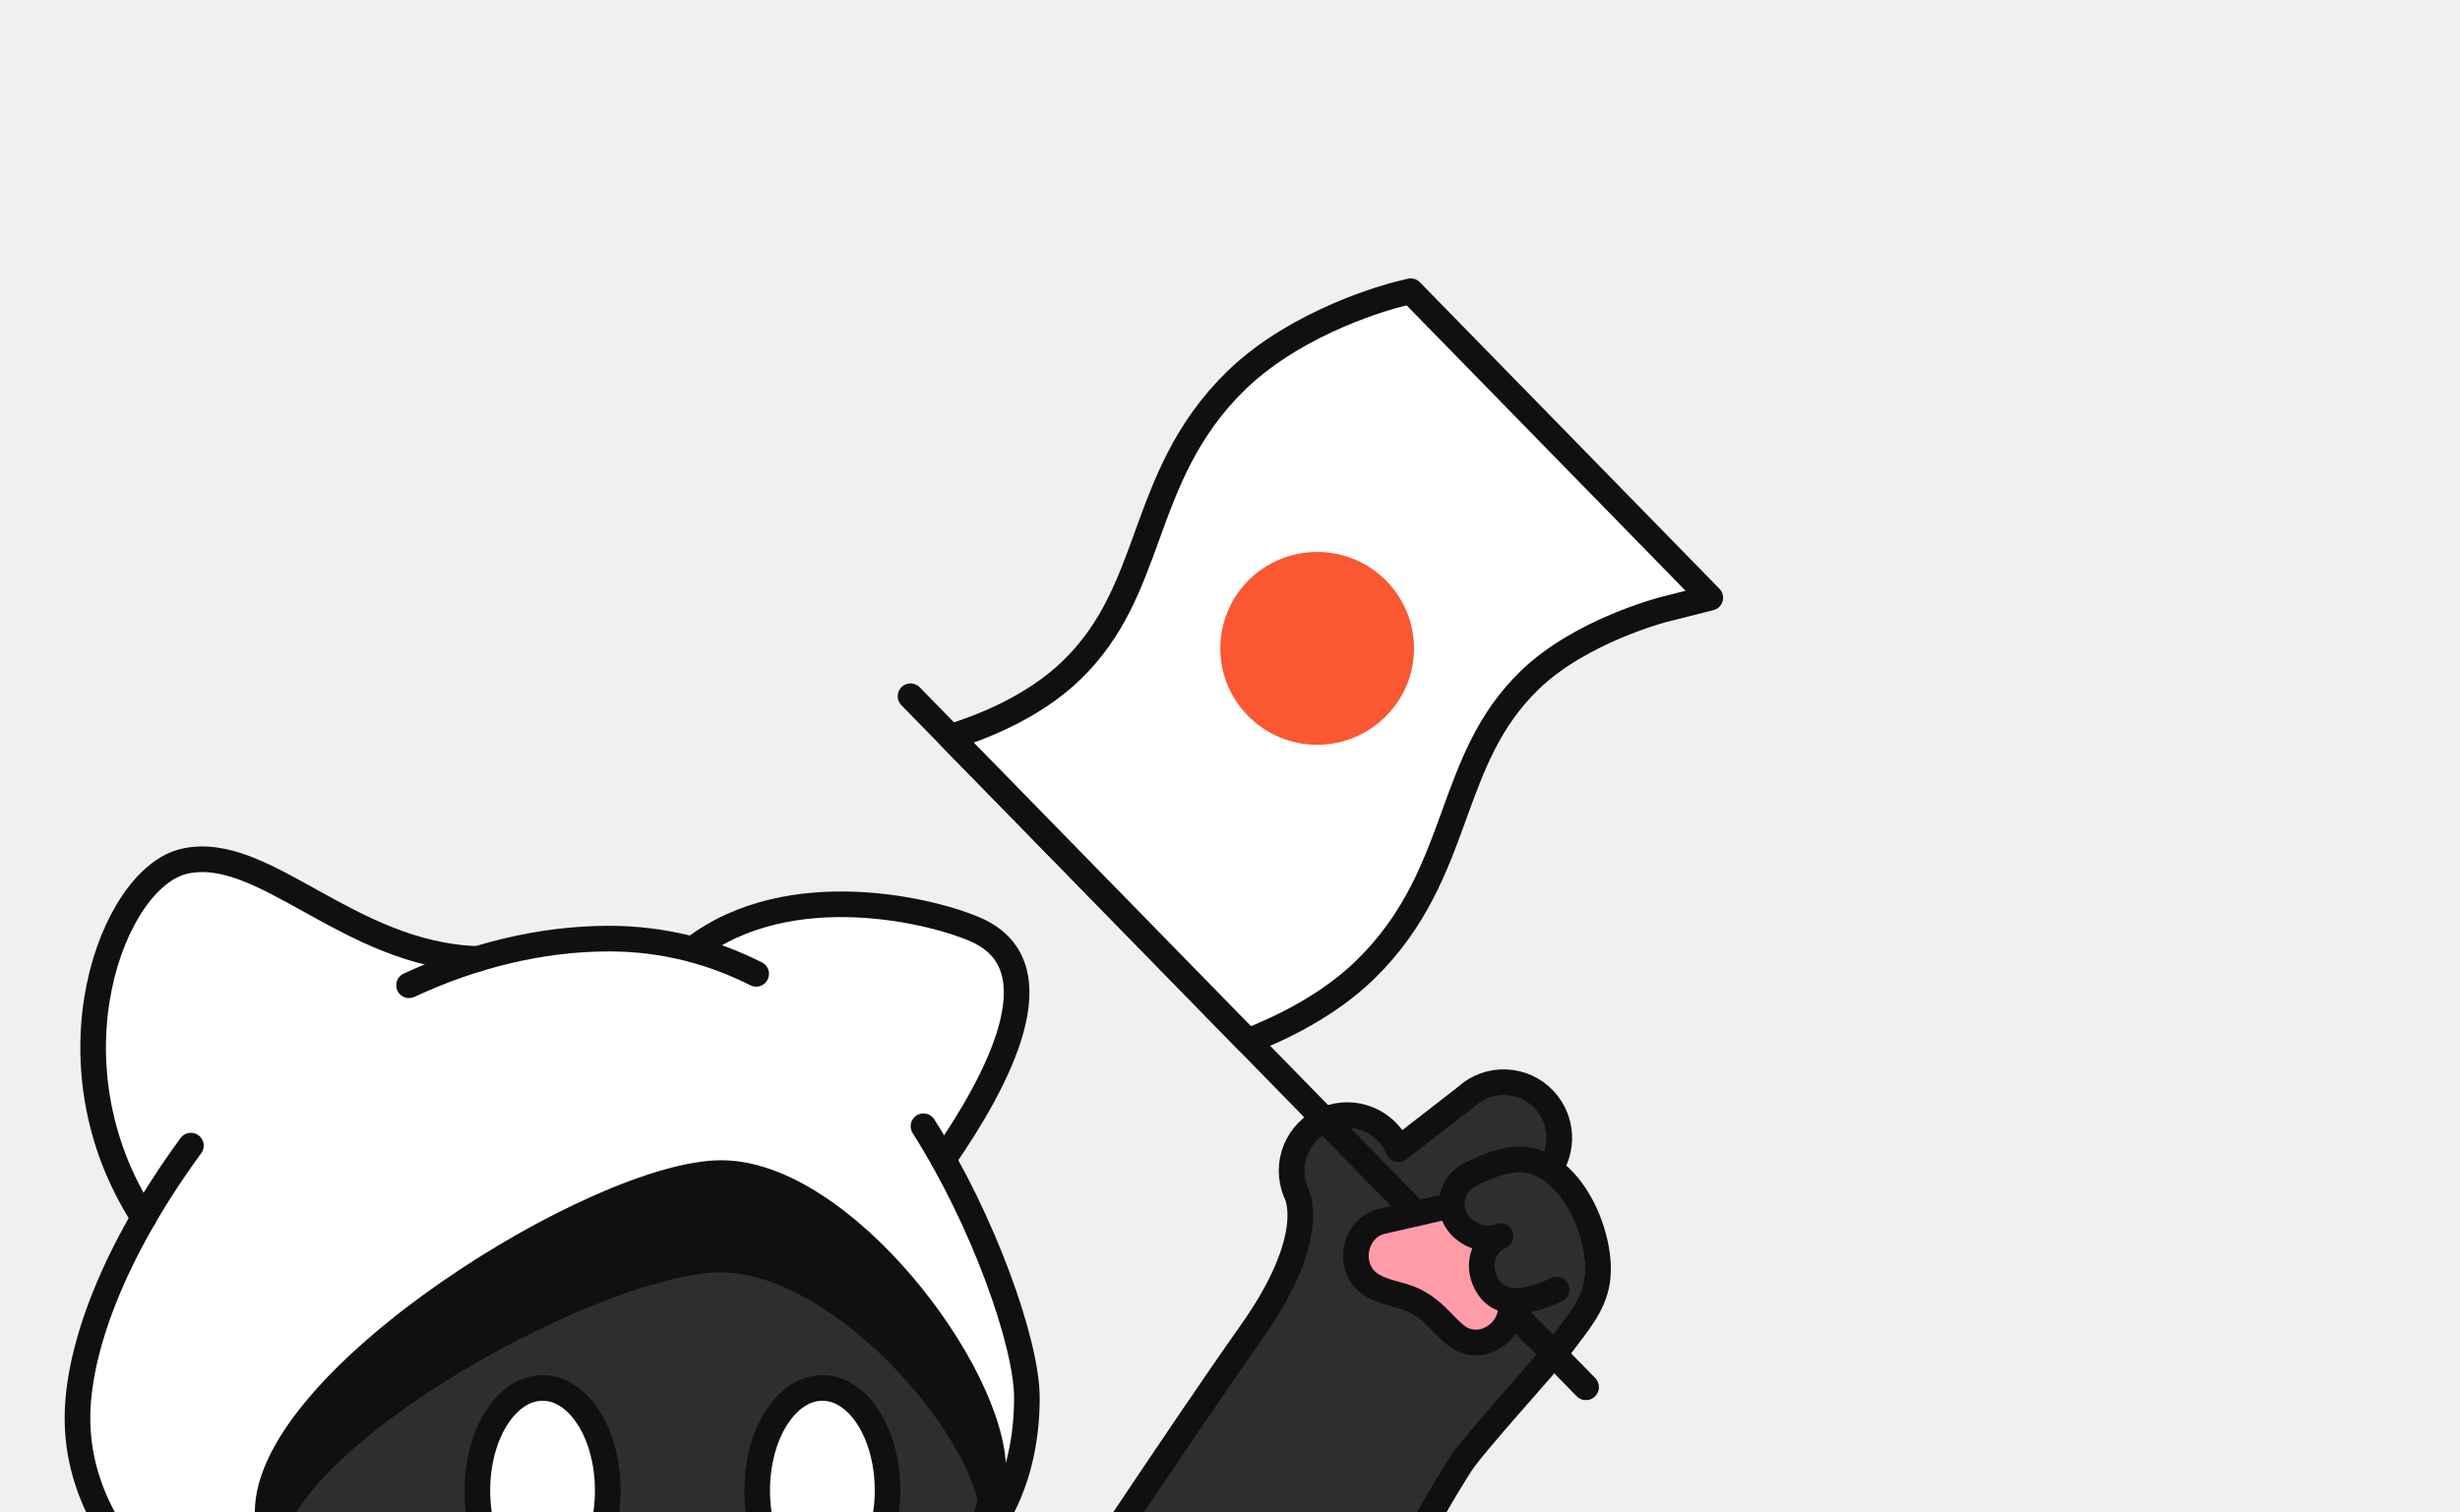
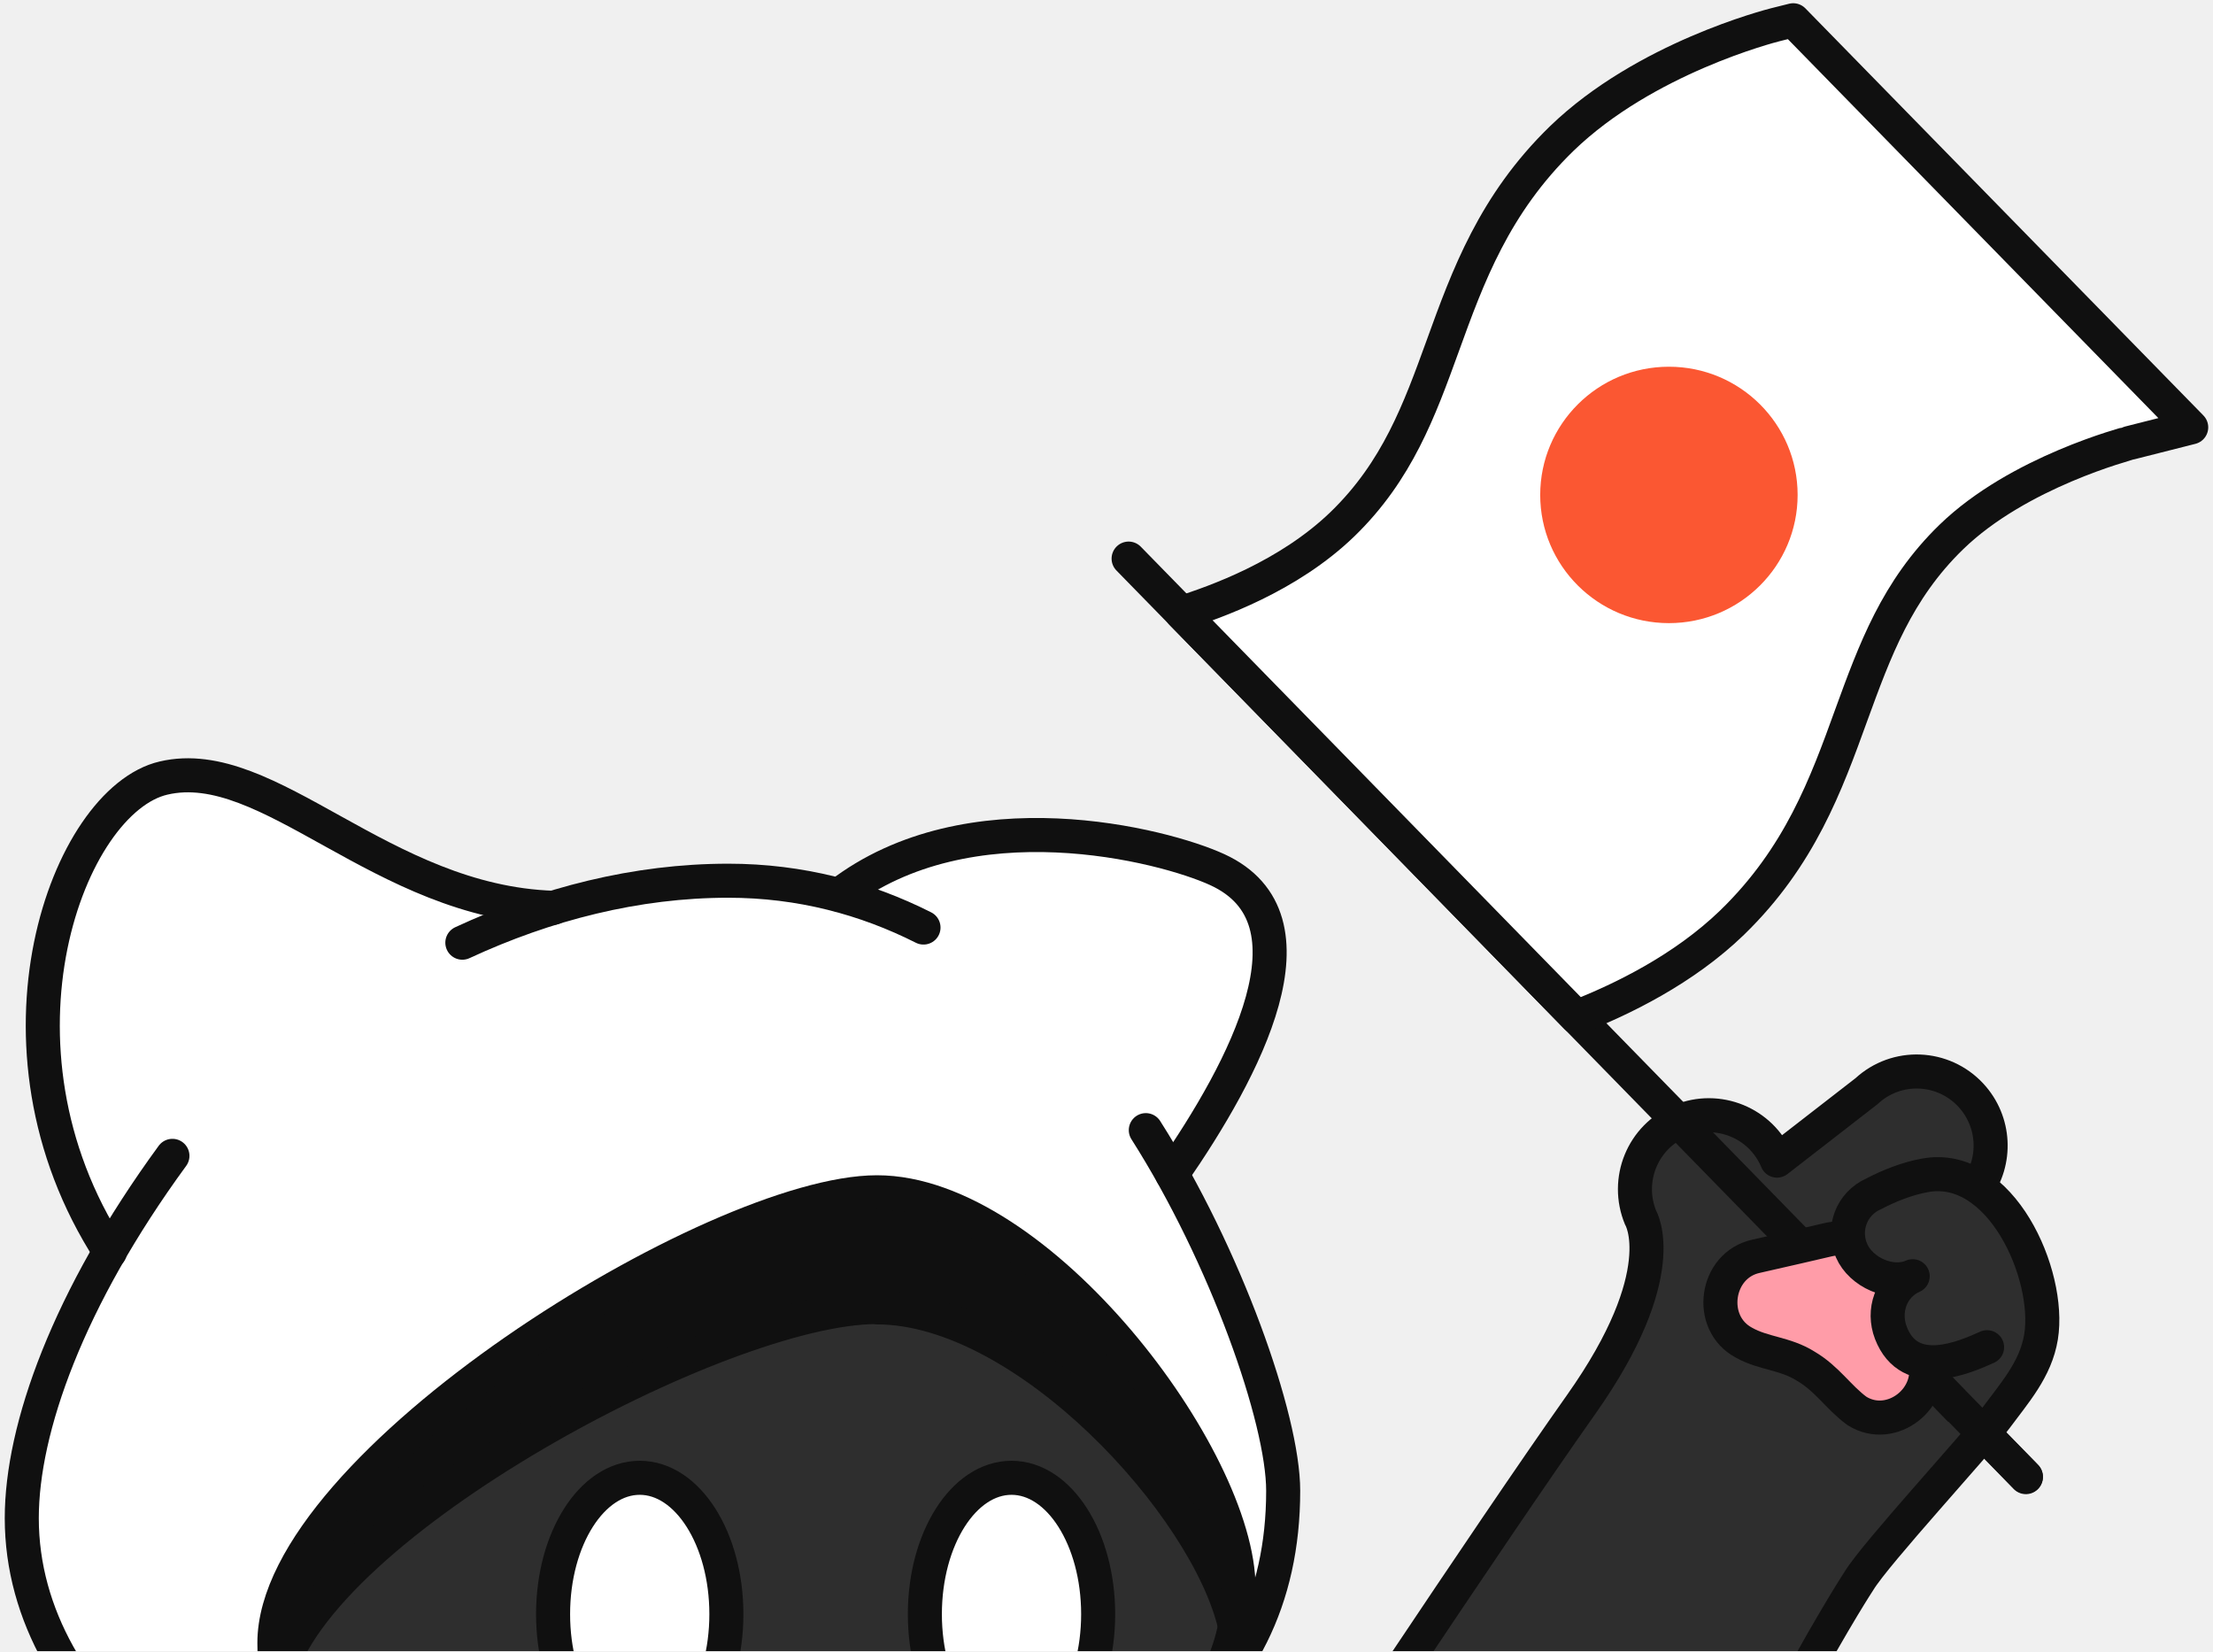
- <svg xmlns="http://www.w3.org/2000/svg" width="192" height="118" viewBox="0 0 192 118" fill="none">
-   <g clip-path="url(#clip0_288_2224)">
-     <path d="M101.092 139.428C103.217 134.649 106.372 129.796 108.341 125.19C109.923 121.489 111.754 117.888 113.851 114.443C114.817 112.853 120.842 106.392 121.964 104.903C123.086 103.413 124.337 102.042 124.65 100.132C125.082 97.473 123.62 93.214 121.044 91.423C122.286 89.778 122.212 87.439 120.75 85.876C119.113 84.121 116.353 84.012 114.587 85.638L109.298 89.705C108.368 87.494 105.811 86.461 103.585 87.384C101.359 88.307 100.32 90.847 101.249 93.059C101.249 93.059 103.217 96.294 97.726 103.989C92.234 111.683 80.883 128.745 80.883 128.745" fill="#2E2E2E" />
-     <path d="M71.066 54.355L118.649 103.046L123.777 108.306" stroke="#101010" stroke-width="2" stroke-linecap="round" stroke-linejoin="round" />
-     <path d="M97.39 81.288C100.029 80.258 103.683 78.491 106.527 75.733C110.494 71.873 112.036 67.647 113.518 63.553C114.893 59.776 116.186 56.209 119.383 53.106C123.344 49.257 129.796 47.601 129.858 47.581L133.486 46.664L110.103 22.733L109.061 22.992C108.75 23.068 101.389 24.948 96.506 29.684C92.538 33.544 90.997 37.77 89.514 41.864C88.14 45.641 86.847 49.208 83.649 52.311C80.452 55.414 76.15 56.911 74.181 57.538L97.39 81.288Z" fill="white" stroke="#101010" stroke-width="2" stroke-linecap="round" stroke-linejoin="round" />
-     <path d="M120.856 91.419C122.073 89.768 121.982 87.439 120.545 85.881C118.916 84.12 116.171 84.01 114.414 85.642L109.152 89.722C108.227 87.504 105.683 86.468 103.469 87.394C101.254 88.32 100.22 90.868 101.144 93.087C101.144 93.087 103.103 96.333 97.639 104.053C92.176 111.773 80.883 128.891 80.883 128.891" stroke="#101010" stroke-width="2" stroke-linecap="round" stroke-linejoin="round" />
-     <path d="M116.623 97.069C116.076 95.094 114.106 93.915 112.136 94.366C112.136 94.366 108.968 95.104 107.912 95.334C105.528 95.852 105.047 99.245 107.205 100.405C108.355 101.057 109.628 101.028 110.835 101.785C112.117 102.533 112.758 103.616 113.842 104.412C115.868 105.696 118.517 103.635 117.801 101.306L116.613 97.079L116.623 97.069Z" fill="#FF9CA8" stroke="#101010" stroke-width="2" stroke-linecap="round" stroke-linejoin="round" />
-     <path d="M121.493 100.678C120.225 101.246 116.951 102.72 115.838 99.836C115.337 98.536 115.847 97.072 117.115 96.504C115.847 97.072 114.078 96.275 113.522 95.003C112.965 93.73 113.531 92.238 114.799 91.671C115.738 91.176 116.769 90.773 117.808 90.581C122.277 89.73 125.242 96.412 124.649 100.065C124.339 101.978 123.089 103.351 121.986 104.843C120.882 106.336 114.908 112.808 113.941 114.4C113.941 114.4 108.442 122.749 101.291 139.428" fill="#2E2E2E" />
-     <path d="M121.493 100.678C120.225 101.246 116.951 102.72 115.838 99.836C115.337 98.536 115.847 97.072 117.115 96.504C115.847 97.072 114.078 96.275 113.522 95.003C112.965 93.73 113.531 92.238 114.799 91.671C115.738 91.176 116.769 90.773 117.808 90.581C122.277 89.73 125.242 96.412 124.649 100.065C124.339 101.978 123.089 103.351 121.986 104.843C120.882 106.336 114.908 112.808 113.941 114.4C113.941 114.4 108.442 122.749 101.291 139.428" stroke="#101010" stroke-width="2" stroke-linecap="round" stroke-linejoin="round" />
-     <path d="M118.65 103.024L123.779 108.279" stroke="#101010" stroke-width="2" stroke-linecap="round" stroke-linejoin="round" />
-     <ellipse cx="102.803" cy="50.617" rx="7.559" ry="7.526" fill="#FB5732" />
-     <path d="M54.424 129.271C67.575 128.406 77.525 124.087 77.525 114.826C77.525 107.156 65.751 91.581 56.287 91.581C46.823 91.581 20.889 107.6 20.889 118.054C20.889 127.315 30.846 128.414 43.989 129.271H54.424Z" fill="#2E2E2E" />
-     <path d="M56.287 98.339C65.015 98.339 75.701 109.97 77.313 117.064C77.454 116.347 77.525 115.606 77.525 114.819C77.525 107.148 65.751 91.573 56.279 91.573C46.807 91.573 20.881 107.592 20.881 118.046C20.881 118.81 20.951 119.511 21.084 120.174C23.441 111.03 47.175 98.331 56.279 98.331L56.287 98.339Z" fill="#101010" stroke="#101010" stroke-width="2" stroke-linecap="round" stroke-linejoin="round" />
-     <path d="M64.186 124.368C66.996 124.368 69.274 120.784 69.274 116.362C69.274 111.941 66.996 108.356 64.186 108.356C61.376 108.356 59.098 111.941 59.098 116.362C59.098 120.784 61.376 124.368 64.186 124.368Z" fill="white" stroke="#101010" stroke-width="2" stroke-miterlimit="10" stroke-linecap="round" />
-     <path d="M42.346 124.368C45.156 124.368 47.434 120.784 47.434 116.362C47.434 111.941 45.156 108.356 42.346 108.356C39.536 108.356 37.258 111.941 37.258 116.362C37.258 120.784 39.536 124.368 42.346 124.368Z" fill="white" stroke="#101010" stroke-width="2" stroke-miterlimit="10" stroke-linecap="round" />
-     <path d="M46.33 137.418C43.261 130.706 37.273 128.742 37.273 128.742H37.234C27.574 127.752 20.889 125.647 20.889 118.054C20.889 107.601 46.706 91.581 56.287 91.581C65.869 91.581 77.533 107.156 77.533 114.827C77.533 118.545 75.92 121.469 73.149 123.69C77.603 120.284 80.155 115.513 80.155 109.113C80.155 105.379 77.501 97.42 73.626 90.521C77.877 84.363 82.59 75.538 76.272 72.638C73.094 71.181 61.681 68.25 54.072 74.12V74.143C52.013 73.589 49.845 73.293 47.551 73.293C44.052 73.293 40.6 73.862 37.273 74.876C27.159 74.548 20.568 65.81 14.368 67.252C8.748 68.554 3.354 82.936 11.213 95.081C7.659 101.216 6.047 106.673 6.047 110.734C6.047 120.837 15.769 128.812 26.674 132C25.006 133.209 21.938 136.381 21.163 143.085" fill="white" />
-     <path d="M31.081 132.998C18.54 130.893 6.047 122.17 6.047 110.718C6.047 105.457 8.755 97.841 14.9 89.437" stroke="#101010" stroke-width="2" stroke-linecap="round" stroke-linejoin="round" />
-     <path d="M72.076 87.925C76.765 95.299 80.147 104.895 80.147 109.105C80.147 115.551 77.564 120.346 73.055 123.752" stroke="#101010" stroke-width="2" stroke-linecap="round" stroke-linejoin="round" />
-     <path d="M31.926 76.918C36.842 74.633 42.149 73.277 47.551 73.277C51.778 73.277 55.606 74.306 59.019 76.029" stroke="#101010" stroke-width="2" stroke-linecap="round" stroke-linejoin="round" />
-     <path d="M37.272 74.867C27.158 74.54 20.567 65.801 14.367 67.243C8.747 68.545 3.353 82.928 11.213 95.073" stroke="#101010" stroke-width="2" stroke-linecap="round" stroke-linejoin="round" />
-     <path d="M54.072 74.111C61.681 68.241 73.094 71.172 76.273 72.63C82.59 75.53 77.885 84.354 73.627 90.513" stroke="#101010" stroke-width="2" stroke-linecap="round" stroke-linejoin="round" />
-     <path d="M54.424 129.271C67.575 128.406 77.525 124.087 77.525 114.826C77.525 107.156 65.751 91.581 56.287 91.581C46.823 91.581 20.889 107.6 20.889 118.054C20.889 127.315 30.846 128.414 43.989 129.271H54.424Z" stroke="#101010" stroke-width="2" stroke-linecap="round" stroke-linejoin="round" />
+ <svg xmlns="http://www.w3.org/2000/svg" width="130" height="97" viewBox="0 0 130 97" fill="none">
+   <g clip-path="url(#clip0_769_2833)">
+     <mask id="mask0_769_2833" style="mask-type:luminance" maskUnits="userSpaceOnUse" x="0" y="0" width="130" height="97">
+       <path d="M130 0H0V97H130V0Z" fill="white" />
+     </mask>
+     <g mask="url(#mask0_769_2833)">
+       <path d="M96.329 117.88C98.449 113.1 101.609 108.25 103.579 103.64C105.159 99.94 106.989 96.34 109.089 92.89C110.059 91.3 116.079 84.84 117.199 83.35C118.319 81.86 119.569 80.49 119.889 78.58C120.319 75.92 118.859 71.66 116.279 69.87C117.519 68.22 117.449 65.89 115.989 64.32C114.349 62.57 111.589 62.46 109.829 64.08L104.539 68.15C103.609 65.94 101.049 64.91 98.829 65.83C96.599 66.75 95.569 69.29 96.489 71.51C96.489 71.51 98.459 74.75 92.969 82.44C87.479 90.13 76.129 107.2 76.129 107.2" fill="#2E2E2E" />
+       <path d="M66.299 32.81L113.879 81.5L119.009 86.76" stroke="#101010" stroke-width="2" stroke-linecap="round" stroke-linejoin="round" />
+       <path d="M92.62 59.74C95.26 58.71 98.91 56.94 101.76 54.18C105.73 50.32 107.27 46.09 108.75 42C110.13 38.22 111.42 34.66 114.62 31.55C118.58 27.7 125.03 26.05 125.09 26.02L128.72 25.1L105.34 1.19L104.3 1.45C103.99 1.53 96.63 3.41 91.74 8.14C87.77 12 86.23 16.23 84.75 20.32C83.38 24.1 82.08 27.66 78.88 30.77C75.68 33.87 71.38 35.37 69.41 36L92.62 59.75V59.74Z" fill="white" stroke="#101010" stroke-width="2" stroke-linecap="round" stroke-linejoin="round" />
+       <path d="M116.089 69.87C117.309 68.22 117.219 65.89 115.779 64.33C114.149 62.57 111.409 62.46 109.649 64.09L104.389 68.17C103.459 65.95 100.919 64.92 98.709 65.84C96.489 66.77 95.459 69.31 96.379 71.53C96.379 71.53 98.339 74.78 92.879 82.5C87.419 90.22 76.119 107.34 76.119 107.34" stroke="#101010" stroke-width="2" stroke-linecap="round" stroke-linejoin="round" />
+       <path d="M111.86 75.52C111.31 73.55 109.34 72.37 107.37 72.82C107.37 72.82 104.2 73.56 103.15 73.79C100.77 74.31 100.28 77.7 102.44 78.86C103.59 79.51 104.86 79.48 106.07 80.24C107.35 80.99 107.99 82.07 109.08 82.87C111.11 84.15 113.75 82.09 113.04 79.76L111.85 75.53H111.86V75.52Z" fill="#FF9CA8" stroke="#101010" stroke-width="2" stroke-linecap="round" stroke-linejoin="round" />
+       <path d="M116.729 79.13C115.459 79.7 112.189 81.17 111.079 78.29C110.579 76.99 111.079 75.53 112.359 74.96C111.089 75.53 109.319 74.73 108.769 73.46C108.209 72.19 108.769 70.7 110.049 70.13C110.989 69.64 112.019 69.23 113.059 69.04C117.529 68.19 120.489 74.87 119.899 78.52C119.589 80.43 118.339 81.81 117.239 83.3C116.139 84.79 110.159 91.26 109.199 92.86C109.199 92.86 103.699 101.21 96.549 117.89" fill="#2E2E2E" />
+       <path d="M116.729 79.13C115.459 79.7 112.189 81.17 111.079 78.29C110.579 76.99 111.079 75.53 112.359 74.96C111.089 75.53 109.319 74.73 108.769 73.46C108.209 72.19 108.769 70.7 110.049 70.13C110.989 69.64 112.019 69.23 113.059 69.04C117.529 68.19 120.489 74.87 119.899 78.52C119.589 80.43 118.339 81.81 117.239 83.3C116.139 84.79 110.159 91.26 109.199 92.86C109.199 92.86 103.699 101.21 96.549 117.89" stroke="#101010" stroke-width="2" stroke-linecap="round" stroke-linejoin="round" />
+       <path d="M113.879 81.48L119.009 86.73" stroke="#101010" stroke-width="2" stroke-linecap="round" stroke-linejoin="round" />
+       <path d="M98.038 36.6C102.214 36.6 105.599 33.229 105.599 29.07C105.599 24.911 102.214 21.54 98.038 21.54C93.863 21.54 90.478 24.911 90.478 29.07C90.478 33.229 93.863 36.6 98.038 36.6Z" fill="#FB5732" />
+       <path d="M49.659 107.72C62.809 106.86 72.759 102.54 72.759 93.28C72.759 85.61 60.989 70.03 51.519 70.03C42.049 70.03 16.119 86.05 16.119 96.5C16.119 105.76 26.079 106.86 39.219 107.72H49.649H49.659Z" fill="#2E2E2E" />
+       <path d="M51.519 76.79C60.249 76.79 70.929 88.42 72.549 95.51C72.689 94.79 72.759 94.05 72.759 93.26C72.759 85.59 60.989 70.01 51.509 70.01C42.029 70.01 16.109 86.03 16.109 96.48C16.109 97.24 16.179 97.95 16.309 98.61C18.669 89.47 42.399 76.77 51.499 76.77L51.519 76.79Z" fill="#101010" stroke="#101010" stroke-width="2" stroke-linecap="round" stroke-linejoin="round" />
+       <path d="M59.42 102.82C62.23 102.82 64.51 99.24 64.51 94.81C64.51 90.38 62.23 86.8 59.42 86.8C56.61 86.8 54.33 90.38 54.33 94.81C54.33 99.24 56.61 102.82 59.42 102.82Z" fill="white" stroke="#101010" stroke-width="2" stroke-miterlimit="10" stroke-linecap="round" />
+       <path d="M37.58 102.82C40.39 102.82 42.67 99.24 42.67 94.81C42.67 90.38 40.39 86.8 37.58 86.8C34.77 86.8 32.49 90.38 32.49 94.81C32.49 99.24 34.77 102.82 37.58 102.82Z" fill="white" stroke="#101010" stroke-width="2" stroke-miterlimit="10" stroke-linecap="round" />
+       <path d="M41.559 115.87C38.489 109.16 32.499 107.19 32.499 107.19H32.459C22.799 106.2 16.119 104.09 16.119 96.5C16.119 86.05 41.939 70.03 51.519 70.03C61.099 70.03 72.769 85.6 72.769 93.28C72.769 97 71.159 99.92 68.389 102.14C72.839 98.73 75.399 93.96 75.399 87.56C75.399 83.83 72.749 75.87 68.869 68.97C73.119 62.81 77.829 53.99 71.519 51.09C68.339 49.63 56.929 46.7 49.319 52.57V52.59C47.259 52.04 45.089 51.74 42.799 51.74C39.299 51.74 35.849 52.31 32.519 53.32C22.409 52.99 15.809 44.25 9.619 45.7C3.999 47 -1.391 61.38 6.469 73.53C2.919 79.66 1.299 85.12 1.299 89.18C1.299 99.28 11.019 107.26 21.929 110.45C20.259 111.66 17.189 114.83 16.419 121.54" fill="white" />
+       <path d="M26.309 111.45C13.769 109.35 1.279 100.62 1.279 89.17C1.279 83.91 3.989 76.29 10.129 67.89" stroke="#101010" stroke-width="2" stroke-linecap="round" stroke-linejoin="round" />
+       <path d="M67.309 66.38C71.999 73.75 75.379 83.35 75.379 87.56C75.379 94.01 72.799 98.8 68.289 102.21" stroke="#101010" stroke-width="2" stroke-linecap="round" stroke-linejoin="round" />
+       <path d="M27.16 55.37C32.08 53.09 37.38 51.73 42.78 51.73C47.01 51.73 50.84 52.76 54.25 54.48" stroke="#101010" stroke-width="2" stroke-linecap="round" stroke-linejoin="round" />
+       <path d="M32.508 53.32C22.398 52.99 15.798 44.25 9.608 45.7C3.988 47 -1.402 61.38 6.458 73.53" stroke="#101010" stroke-width="2" stroke-linecap="round" stroke-linejoin="round" />
+       <path d="M49.309 52.56C56.919 46.69 68.329 49.62 71.509 51.08C77.829 53.98 73.119 62.8 68.859 68.96" stroke="#101010" stroke-width="2" stroke-linecap="round" stroke-linejoin="round" />
+       <path d="M49.659 107.72C62.809 106.86 72.759 102.54 72.759 93.28C72.759 85.61 60.989 70.03 51.519 70.03C42.049 70.03 16.119 86.05 16.119 96.5C16.119 105.76 26.079 106.86 39.219 107.72H49.649H49.659Z" stroke="#101010" stroke-width="2" stroke-linecap="round" stroke-linejoin="round" />
+     </g>
  </g>
  <defs>
-     <clipPath id="clip0_288_2224">
-       <rect width="192" height="143" fill="white" transform="translate(0 -7)" />
+     <clipPath id="clip0_769_2833">
+       <rect width="130" height="97" fill="white" />
    </clipPath>
  </defs>
</svg>
